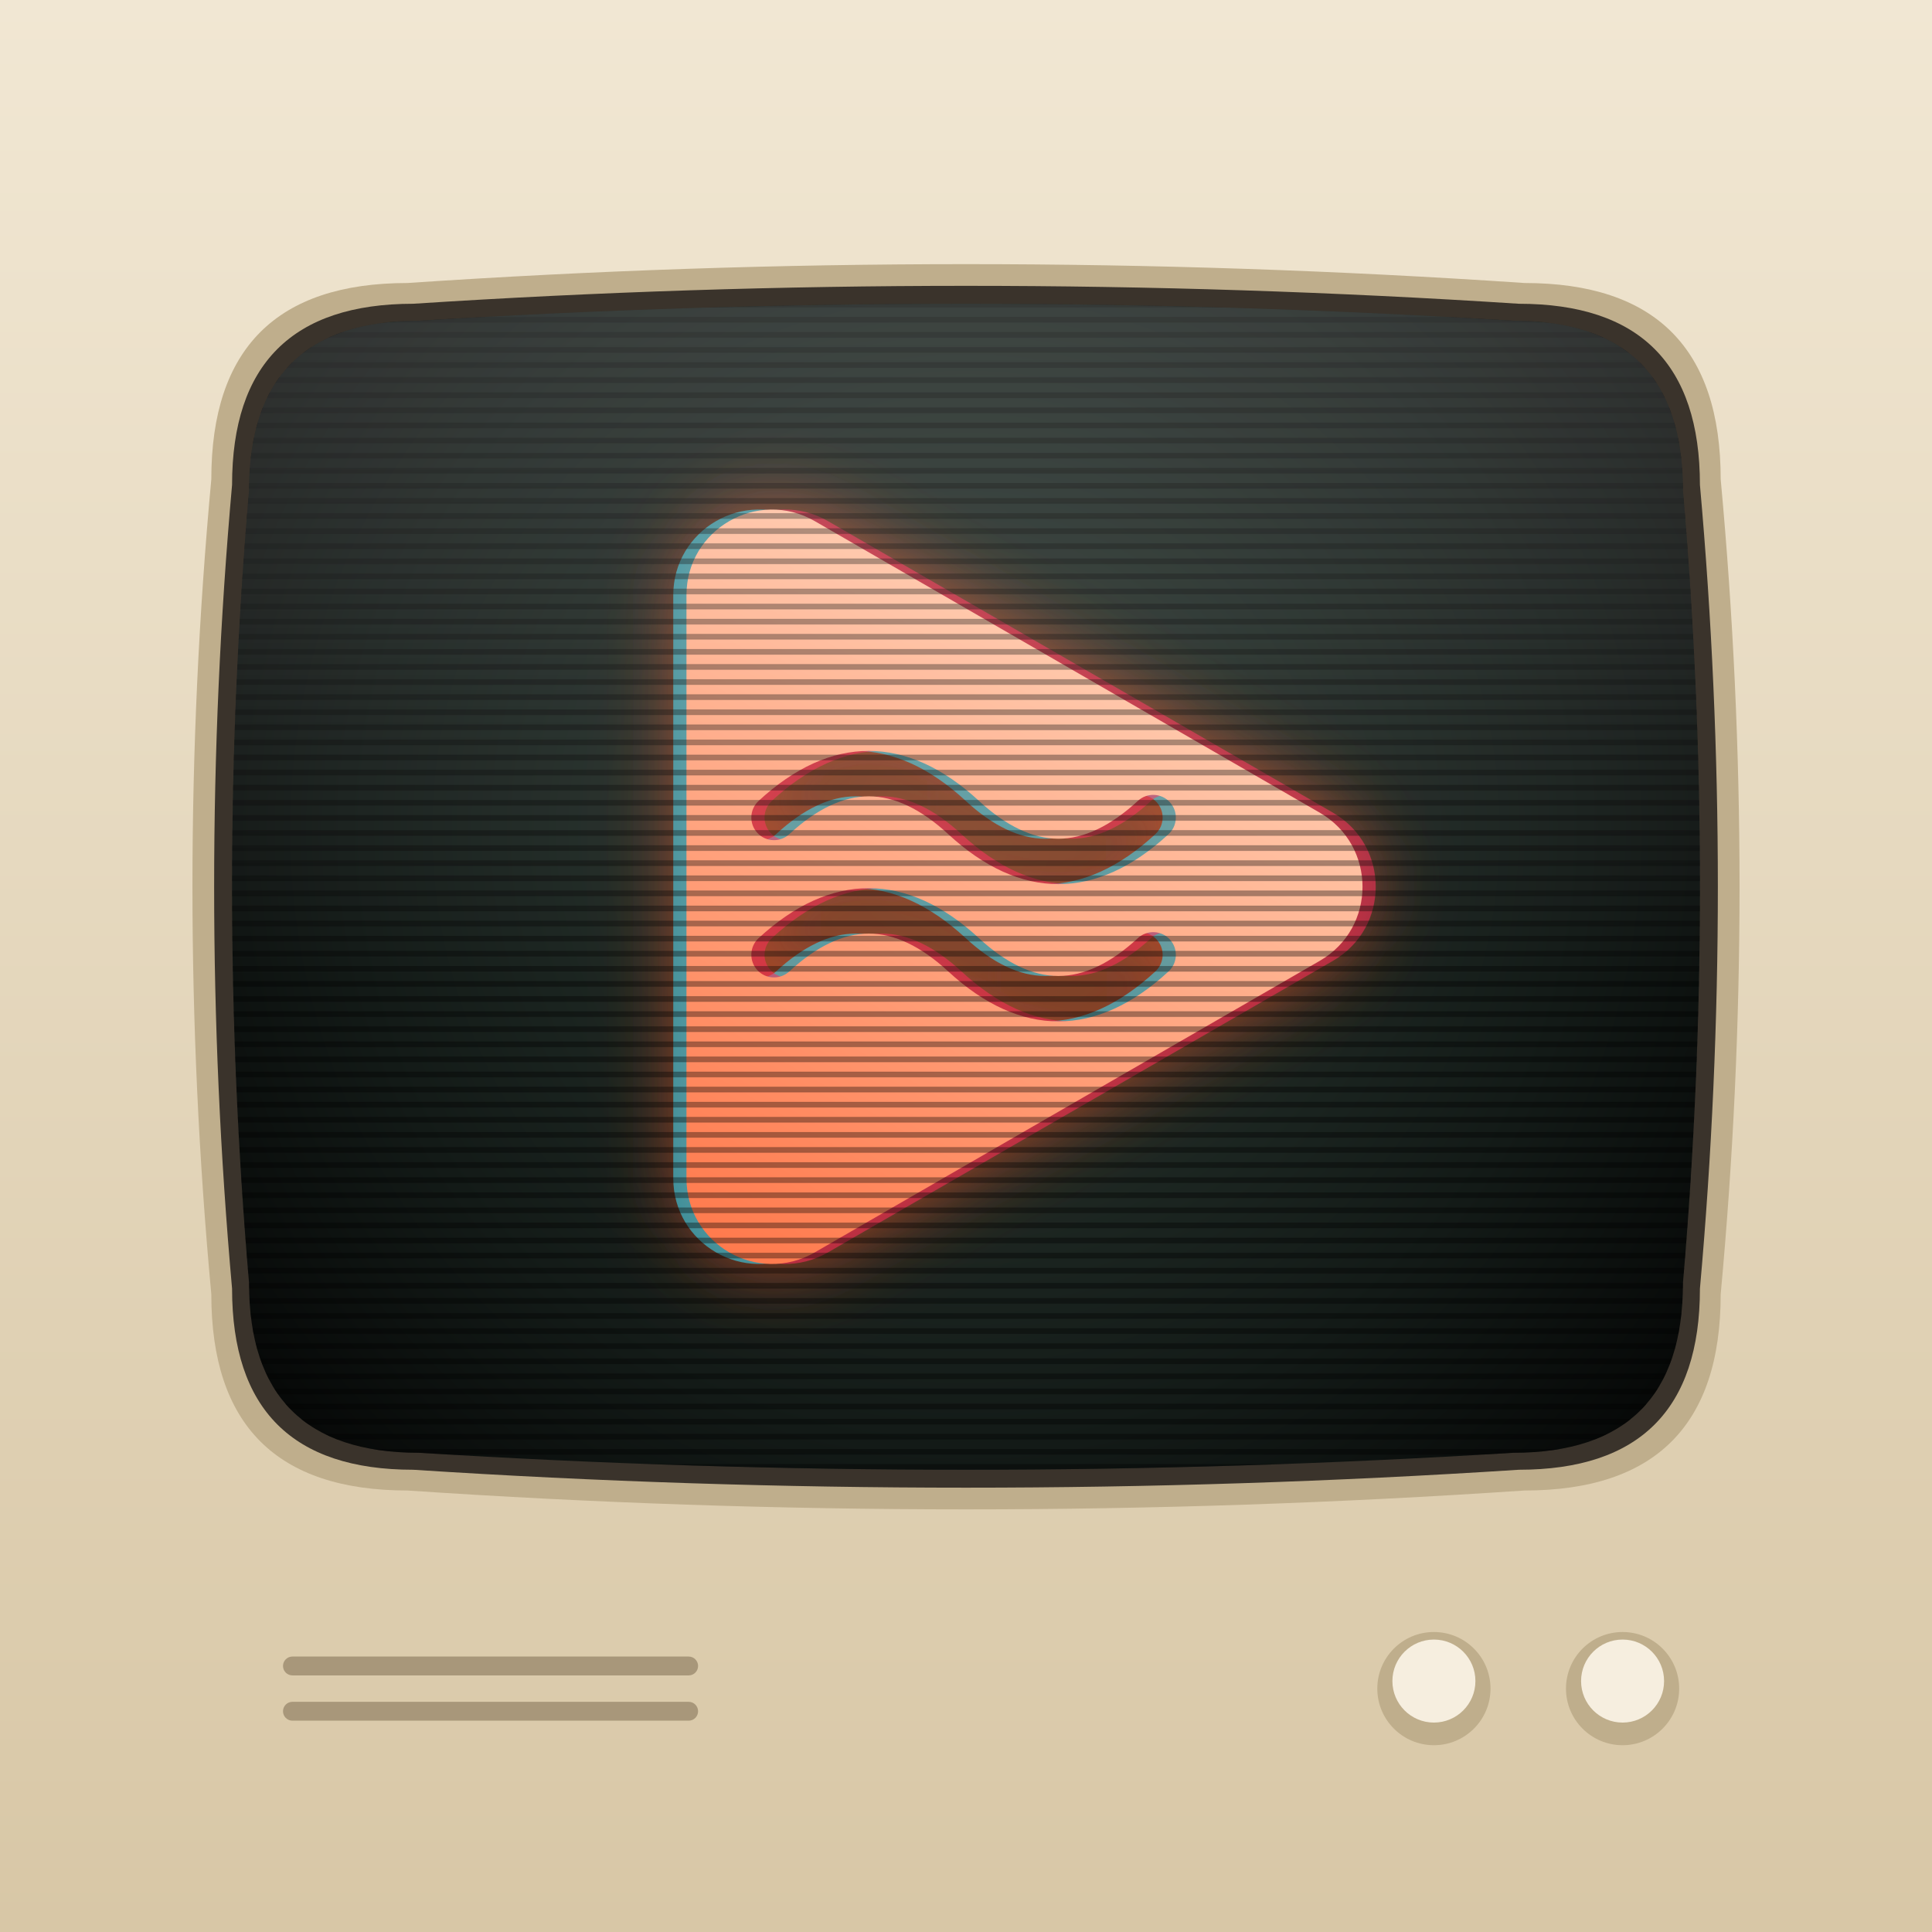
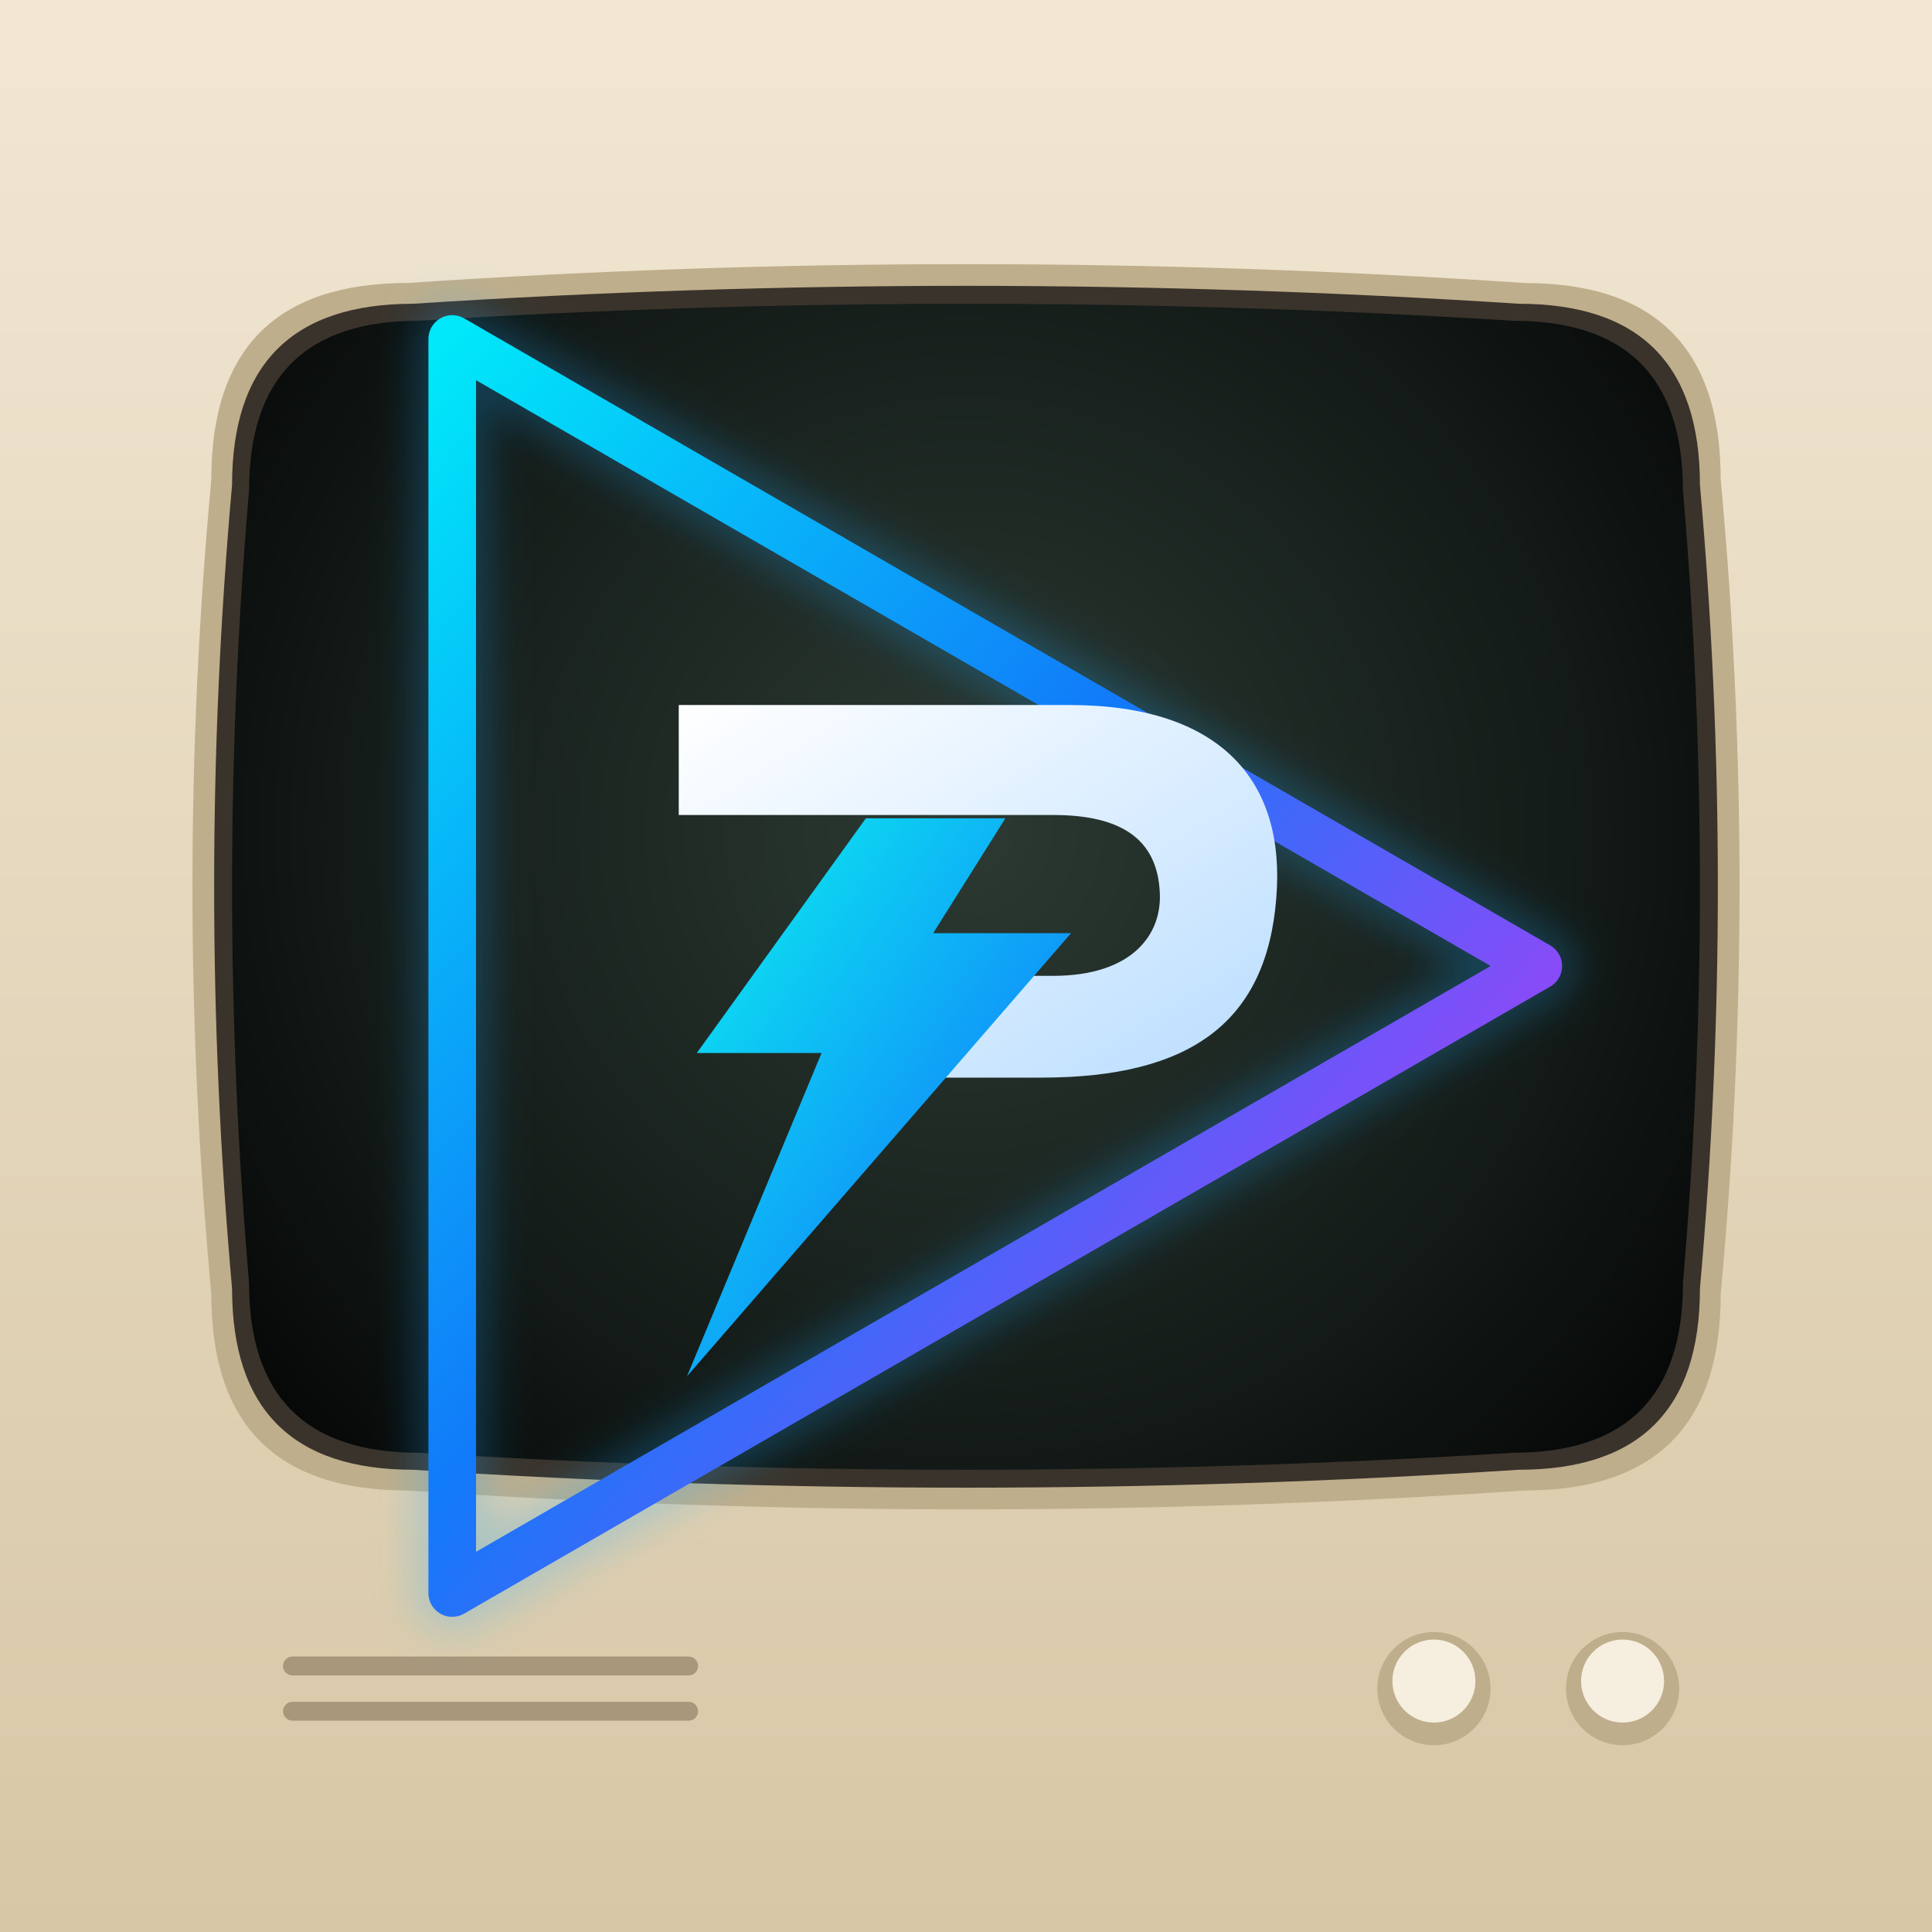
<svg xmlns="http://www.w3.org/2000/svg" viewBox="0 0 1024 1024" width="1024" height="1024">
  <defs>
    <pattern id="scan" width="8" height="8" patternUnits="userSpaceOnUse">
      <rect width="8" height="3" fill="#000" fill-opacity="0.35" />
    </pattern>
    <radialGradient id="glassg" cx="512" cy="440" r="470" gradientUnits="userSpaceOnUse">
      <stop offset="0" stop-color="#2c3a33" />
      <stop offset="0.7" stop-color="#131a17" />
      <stop offset="1" stop-color="#070908" />
    </radialGradient>
    <linearGradient id="case" x1="0" y1="0" x2="0" y2="1024" gradientUnits="userSpaceOnUse">
      <stop offset="0" stop-color="#f1e7d3" />
      <stop offset="1" stop-color="#d8c7a6" />
    </linearGradient>
    <linearGradient id="crtm" x1="22.67" y1="425.72" x2="201.83" y2="115.4" gradientUnits="userSpaceOnUse">
      <stop offset="0" stop-color="#ff7a4d" />
      <stop offset="1" stop-color="#ffc2a3" />
    </linearGradient>
    <clipPath id="scr">
      <path d="M222.0 170.0Q512 152.0 802.0 170.0Q892.0 170.0 892.0 260.0Q910.0 470 892.0 680.0Q892.0 770.0 802.0 770.0Q512 788.0 222.0 770.0Q132.0 770.0 132.0 680.0Q114.0 470 132.0 260.0Q132.0 170.0 222.0 170.0Z" />
    </clipPath>
    <filter id="bloom" filterUnits="userSpaceOnUse" x="-200" y="-200" width="1400" height="1400">
      <feGaussianBlur stdDeviation="22" />
    </filter>
    <filter id="soft" filterUnits="userSpaceOnUse" x="-200" y="-200" width="1400" height="1400">
      <feGaussianBlur stdDeviation="3" />
    </filter>
    <linearGradient id="glare" x1="0" y1="180" x2="0" y2="520" gradientUnits="userSpaceOnUse">
      <stop offset="0" stop-color="#ffffff" stop-opacity="0.16" />
      <stop offset="1" stop-color="#ffffff" stop-opacity="0" />
    </linearGradient>
  </defs>
  <g id="background">
    <rect width="1024" height="1024" fill="url(#case)" />
    <path d="M216.0 150.0Q512 130.0 808.0 150.0Q912.0 150.0 912.0 254.0Q932.0 470 912.0 686.0Q912.0 790.0 808.0 790.0Q512 810.0 216.0 790.0Q112.0 790.0 112.0 686.0Q92.0 470 112.0 254.0Q112.0 150.0 216.0 150.0Z" fill="#bfae8c" />
    <path d="M219.0 161.0Q512 142.0 805.0 161.0Q901.0 161.0 901.0 257.0Q920.0 470 901.0 683.0Q901.0 779.0 805.0 779.0Q512 798.0 219.0 779.0Q123.0 779.0 123.0 683.0Q104.0 470 123.0 257.0Q123.0 161.0 219.0 161.0Z" fill="#3a332b" />
    <path d="M222.0 170.0Q512 152.0 802.0 170.0Q892.0 170.0 892.0 260.0Q910.0 470 892.0 680.0Q892.0 770.0 802.0 770.0Q512 788.0 222.0 770.0Q132.0 770.0 132.0 680.0Q114.0 470 132.0 260.0Q132.0 170.0 222.0 170.0Z" fill="url(#glassg)" />
    <g fill="#bfae8c">
      <circle cx="760" cy="895" r="30" />
      <circle cx="860" cy="895" r="30" />
    </g>
    <g fill="#f6eedf">
      <circle cx="760" cy="891" r="22" />
      <circle cx="860" cy="891" r="22" />
    </g>
    <g fill="#a8977a">
      <rect x="150" y="878" width="220" height="10" rx="5" />
      <rect x="150" y="902" width="220" height="10" rx="5" />
    </g>
  </g>
-   <g id="foreground">
-     <g clip-path="url(#scr)">
-       <g transform="translate(543 470) scale(1) translate(-179.16 -231.93)">
-         <path d="M335.65,192.66L68.01,38.14C37.78,20.69,0,42.5,0,77.41v309.04c0,34.91,37.78,56.72,68.01,39.27l267.64-154.52c30.23-17.45,30.23-61.08,0-78.54ZM255.53,276.8c-19.1,17.66-38.75,26.49-58.4,26.49s-39.29-8.83-58.39-26.49c-14.39-13.3-28.55-20.05-42.11-20.05s-27.72,6.75-42.1,20.05c-4.87,4.5-12.46,4.2-16.96-.67-4.5-4.86-4.2-12.45.67-16.95,38.2-35.33,78.59-35.33,116.79,0,14.38,13.3,28.55,20.04,42.1,20.04s27.72-6.74,42.11-20.04c4.86-4.5,12.46-4.21,16.95.66,4.5,4.87,4.21,12.46-.66,16.96ZM255.53,204.04c-19.1,17.67-38.75,26.5-58.4,26.5s-39.29-8.83-58.39-26.5c-14.39-13.3-28.55-20.04-42.11-20.04s-27.72,6.74-42.1,20.04c-4.87,4.5-12.46,4.21-16.96-.66s-4.2-12.46.67-16.96c38.2-35.32,78.59-35.32,116.79,0,14.38,13.3,28.55,20.05,42.1,20.05s27.72-6.75,42.11-20.05c4.86-4.5,12.46-4.2,16.95.67,4.5,4.86,4.21,12.45-.66,16.95Z" fill="#ff5a2a" opacity="0.75" filter="url(#bloom)" />
-         <path d="M335.65,192.66L68.01,38.14C37.78,20.69,0,42.5,0,77.41v309.04c0,34.91,37.78,56.72,68.01,39.27l267.64-154.52c30.23-17.45,30.23-61.08,0-78.54ZM255.53,276.8c-19.1,17.66-38.75,26.49-58.4,26.49s-39.29-8.83-58.39-26.49c-14.39-13.3-28.55-20.05-42.11-20.05s-27.72,6.75-42.1,20.05c-4.87,4.5-12.46,4.2-16.96-.67-4.5-4.86-4.2-12.45.67-16.95,38.2-35.33,78.59-35.33,116.79,0,14.38,13.3,28.55,20.04,42.1,20.04s27.72-6.74,42.11-20.04c4.86-4.5,12.46-4.21,16.95.66,4.5,4.87,4.21,12.46-.66,16.96ZM255.53,204.04c-19.1,17.67-38.75,26.5-58.4,26.5s-39.29-8.83-58.39-26.5c-14.39-13.3-28.55-20.04-42.11-20.04s-27.72,6.74-42.1,20.04c-4.87,4.5-12.46,4.21-16.96-.66s-4.2-12.46.67-16.96c38.2-35.32,78.59-35.32,116.79,0,14.38,13.3,28.55,20.05,42.1,20.05s27.72-6.75,42.11-20.05c4.86-4.5,12.46-4.2,16.95.67,4.5,4.86,4.21,12.45-.66,16.95Z" fill="#36e0ff" opacity="0.55" transform="translate(-7 0)" />
-         <path d="M335.65,192.66L68.01,38.14C37.78,20.69,0,42.5,0,77.41v309.04c0,34.91,37.78,56.72,68.01,39.27l267.64-154.52c30.23-17.45,30.23-61.08,0-78.54ZM255.53,276.8c-19.1,17.66-38.75,26.49-58.4,26.49s-39.29-8.83-58.39-26.49c-14.39-13.3-28.55-20.05-42.11-20.05s-27.72,6.75-42.1,20.05c-4.87,4.5-12.46,4.2-16.96-.67-4.5-4.86-4.2-12.45.67-16.95,38.2-35.33,78.59-35.33,116.79,0,14.38,13.3,28.55,20.04,42.1,20.04s27.72-6.74,42.11-20.04c4.86-4.5,12.46-4.21,16.95.66,4.5,4.87,4.21,12.46-.66,16.96ZM255.53,204.04c-19.1,17.67-38.75,26.5-58.4,26.5s-39.29-8.83-58.39-26.5c-14.39-13.3-28.55-20.04-42.11-20.04s-27.72,6.74-42.1,20.04c-4.87,4.5-12.46,4.21-16.96-.66s-4.2-12.46.67-16.96c38.2-35.32,78.59-35.32,116.79,0,14.38,13.3,28.55,20.05,42.1,20.05s27.72-6.75,42.11-20.05c4.86-4.5,12.46-4.2,16.95.67,4.5,4.86,4.21,12.45-.66,16.95Z" fill="#ff2a5a" opacity="0.55" transform="translate(7 0)" />
-         <path d="M335.65,192.66L68.01,38.14C37.78,20.69,0,42.5,0,77.41v309.04c0,34.91,37.78,56.72,68.01,39.27l267.64-154.52c30.23-17.45,30.23-61.08,0-78.54ZM255.53,276.8c-19.1,17.66-38.75,26.49-58.4,26.49s-39.29-8.83-58.39-26.49c-14.39-13.3-28.55-20.05-42.11-20.05s-27.72,6.75-42.1,20.05c-4.87,4.5-12.46,4.2-16.96-.67-4.5-4.86-4.2-12.45.67-16.95,38.2-35.33,78.59-35.33,116.79,0,14.38,13.3,28.55,20.04,42.1,20.04s27.72-6.74,42.11-20.04c4.86-4.5,12.46-4.21,16.95.66,4.5,4.87,4.21,12.46-.66,16.96ZM255.53,204.04c-19.1,17.67-38.75,26.5-58.4,26.5s-39.29-8.83-58.39-26.5c-14.39-13.3-28.55-20.04-42.11-20.04s-27.72,6.74-42.1,20.04c-4.87,4.5-12.46,4.21-16.96-.66s-4.2-12.46.67-16.96c38.2-35.32,78.59-35.32,116.79,0,14.38,13.3,28.55,20.05,42.1,20.05s27.72-6.75,42.11-20.05c4.86-4.5,12.46-4.2,16.95.67,4.5,4.86,4.21,12.45-.66,16.95Z" fill="url(#crtm)" />
-       </g>
-       <rect width="1024" height="1024" fill="url(#scan)" />
-       <path d="M222.0 170.0Q512 152.0 802.0 170.0Q892.0 170.0 892.0 260.0Q910.0 470 892.0 680.0Q892.0 770.0 802.0 770.0Q512 788.0 222.0 770.0Q132.0 770.0 132.0 680.0Q114.0 470 132.0 260.0Q132.0 170.0 222.0 170.0Z" fill="url(#glare)" />
-     </g>
+   <defs>
+     <linearGradient id="bluePurple" x1="0" y1="0" x2="1" y2="1">
+       <stop offset="0" stop-color="#00E8F9" />
+       <stop offset=".45" stop-color="#117AF9" />
+       <stop offset="1" stop-color="#E228F8" />
+     </linearGradient>
+     <linearGradient id="cyanBlue" x1="0" y1="0" x2="1" y2="1">
+       <stop offset="0" stop-color="#0BF2EE" />
+       <stop offset="1" stop-color="#1261FF" />
+     </linearGradient>
+     <linearGradient id="whiteSteel" x1="0" y1="0" x2="1" y2="1">
+       <stop offset="0" stop-color="#FFFFFF" />
+       <stop offset="1" stop-color="#B9DDFF" />
+     </linearGradient>
+     <linearGradient id="navy" x1="0" y1="0" x2="0" y2="1">
+       <stop offset="0" stop-color="#080D2C" />
+       <stop offset="1" stop-color="#030718" />
+     </linearGradient>
+     <filter id="glow">
+       <feGaussianBlur stdDeviation="12" />
+     </filter>
+   </defs>
+   <g transform="translate(512 512) scale(0.87) translate(-512 -512)">
+     <polygon points="199,130 860.64,512 199,894" fill="none" stroke="#18ABFF" stroke-width="45" stroke-linejoin="round" opacity=".25" filter="url(#glow)" />
+     <polygon points="199,130 860.64,512 199,894" fill="none" stroke="url(#bluePurple)" stroke-width="29" stroke-linejoin="round" />
+     <path d="M337 353 H575 C668 353 707 400 701 471 C695 546 649 580 558 580 H479 L518 518 H565 C613 518 632 493 630 466 C628 435 607 420 565 420 H337 Z" fill="url(#whiteSteel)" />
+     <path d="M451 422 L348 565 H424 L342 762 L576 492 H492 L536 422 Z" fill="url(#cyanBlue)" />
  </g>
</svg>
